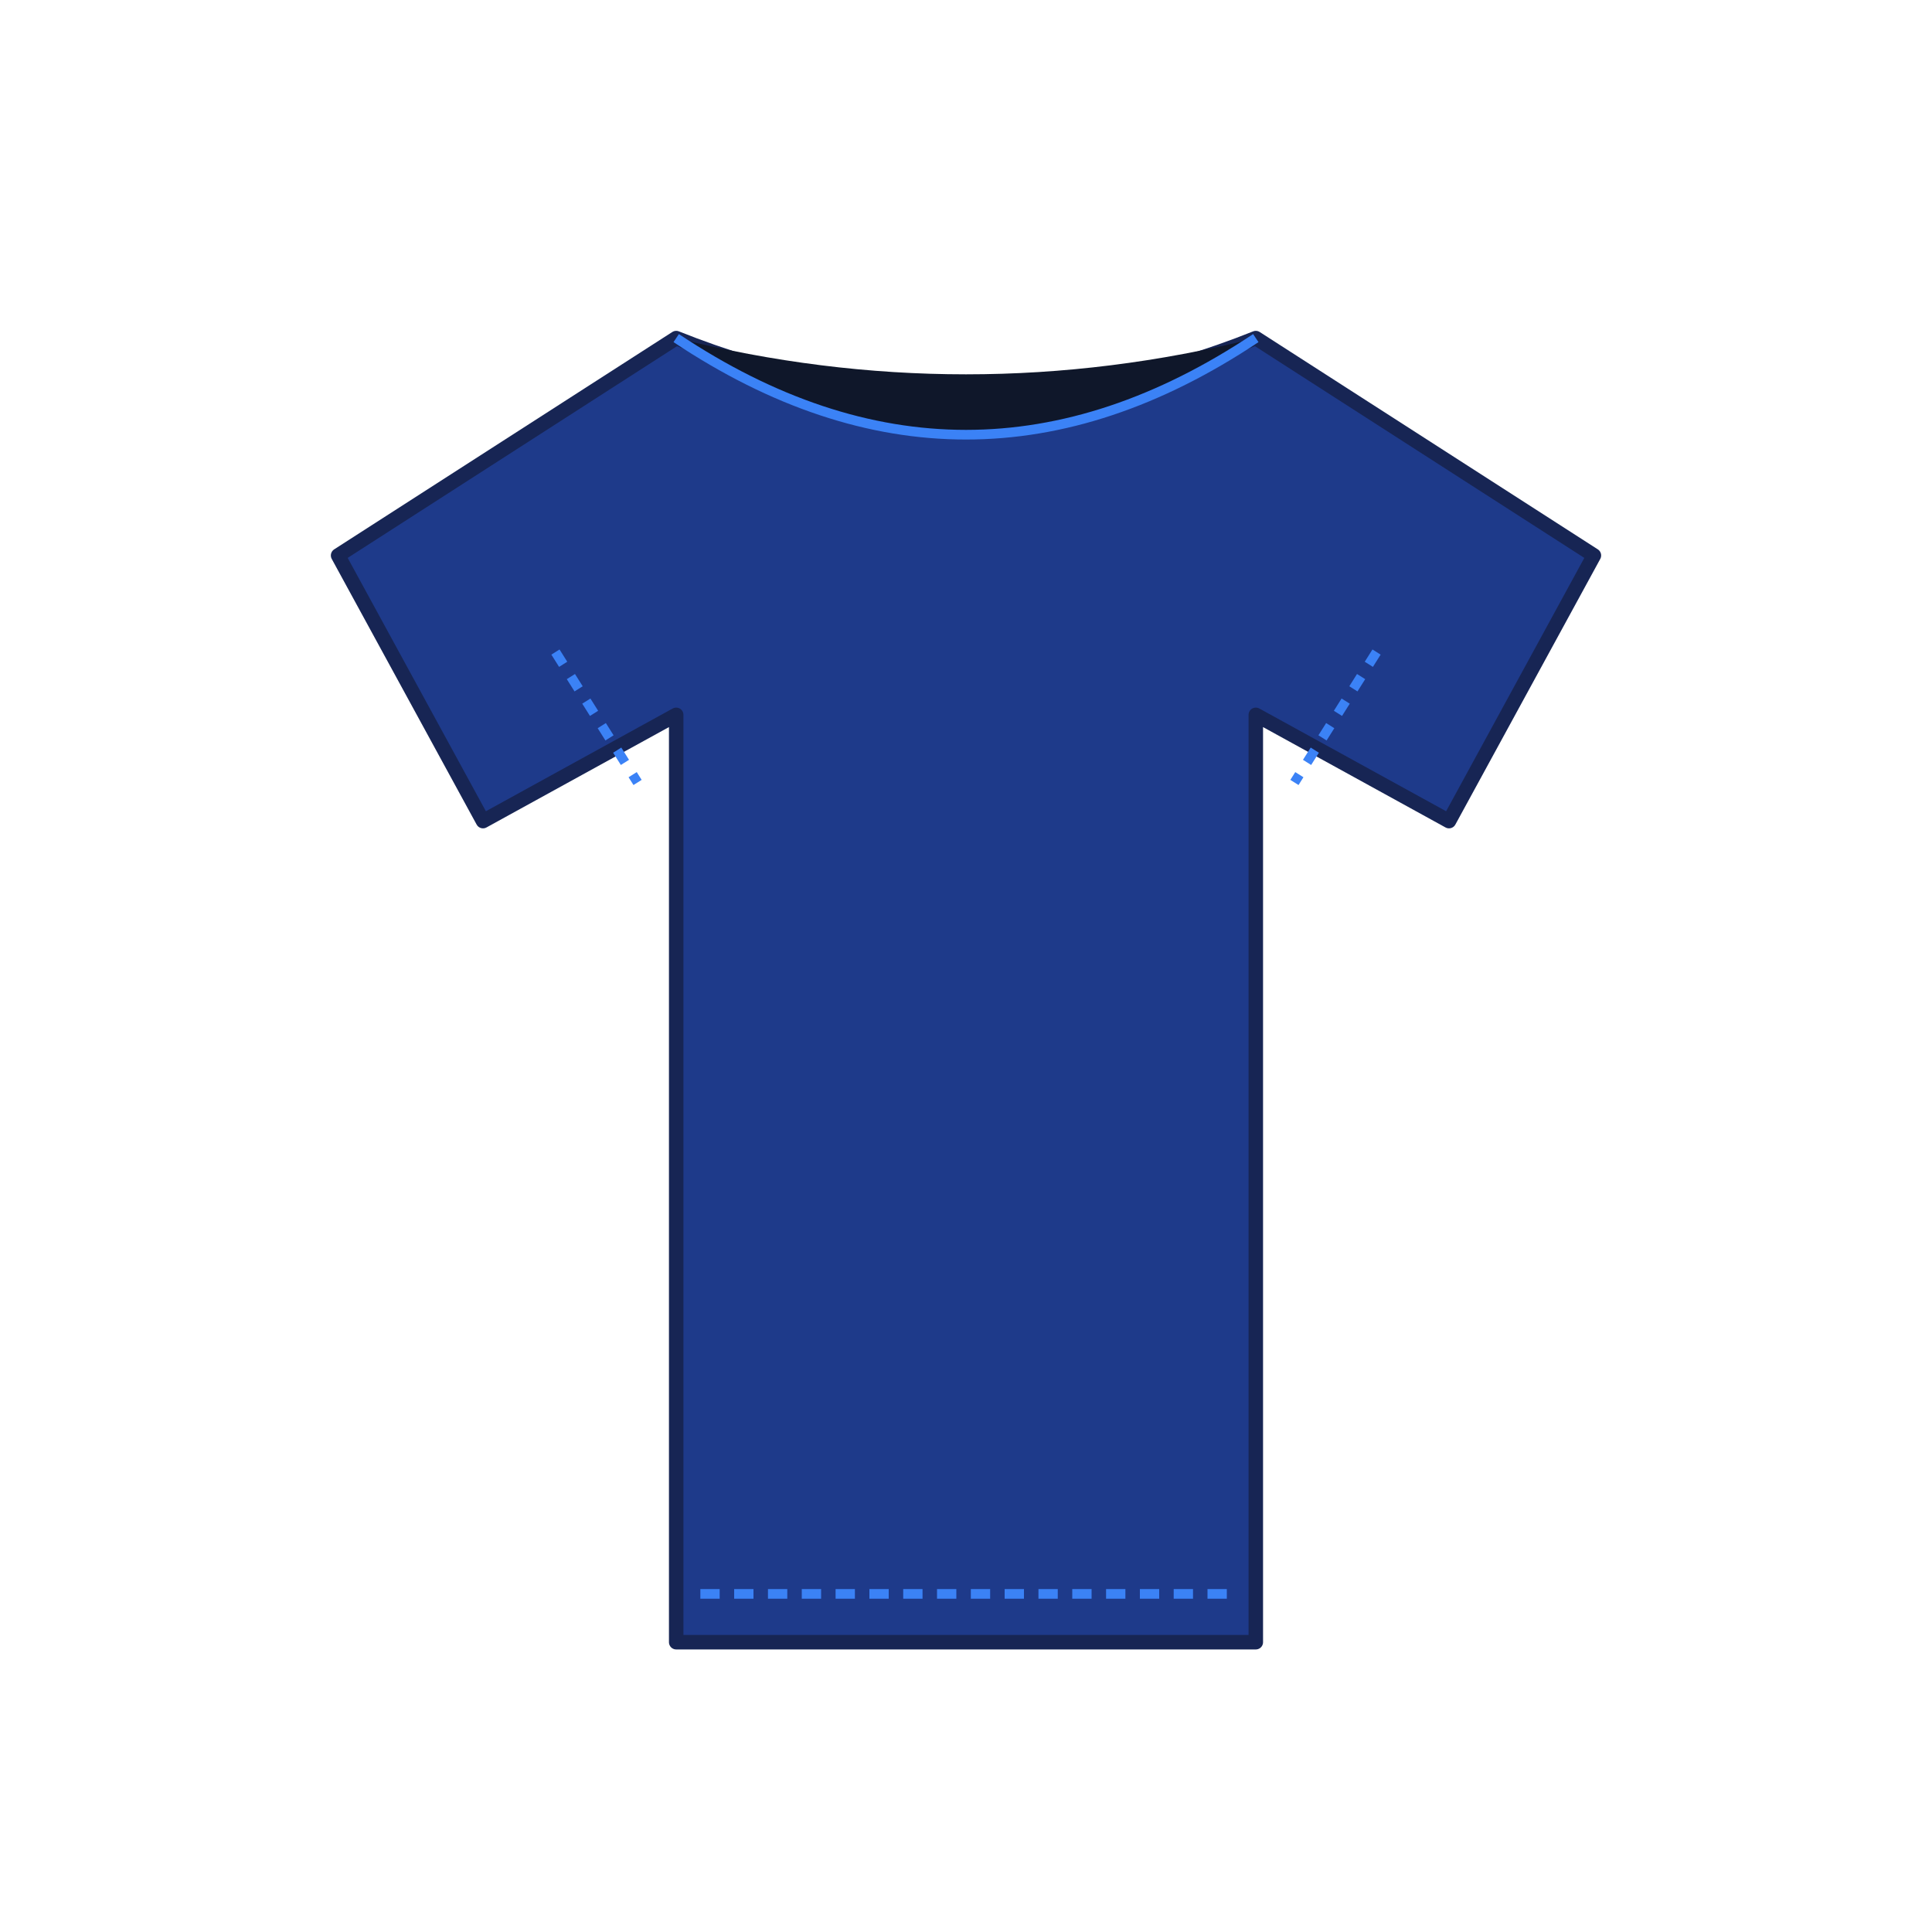
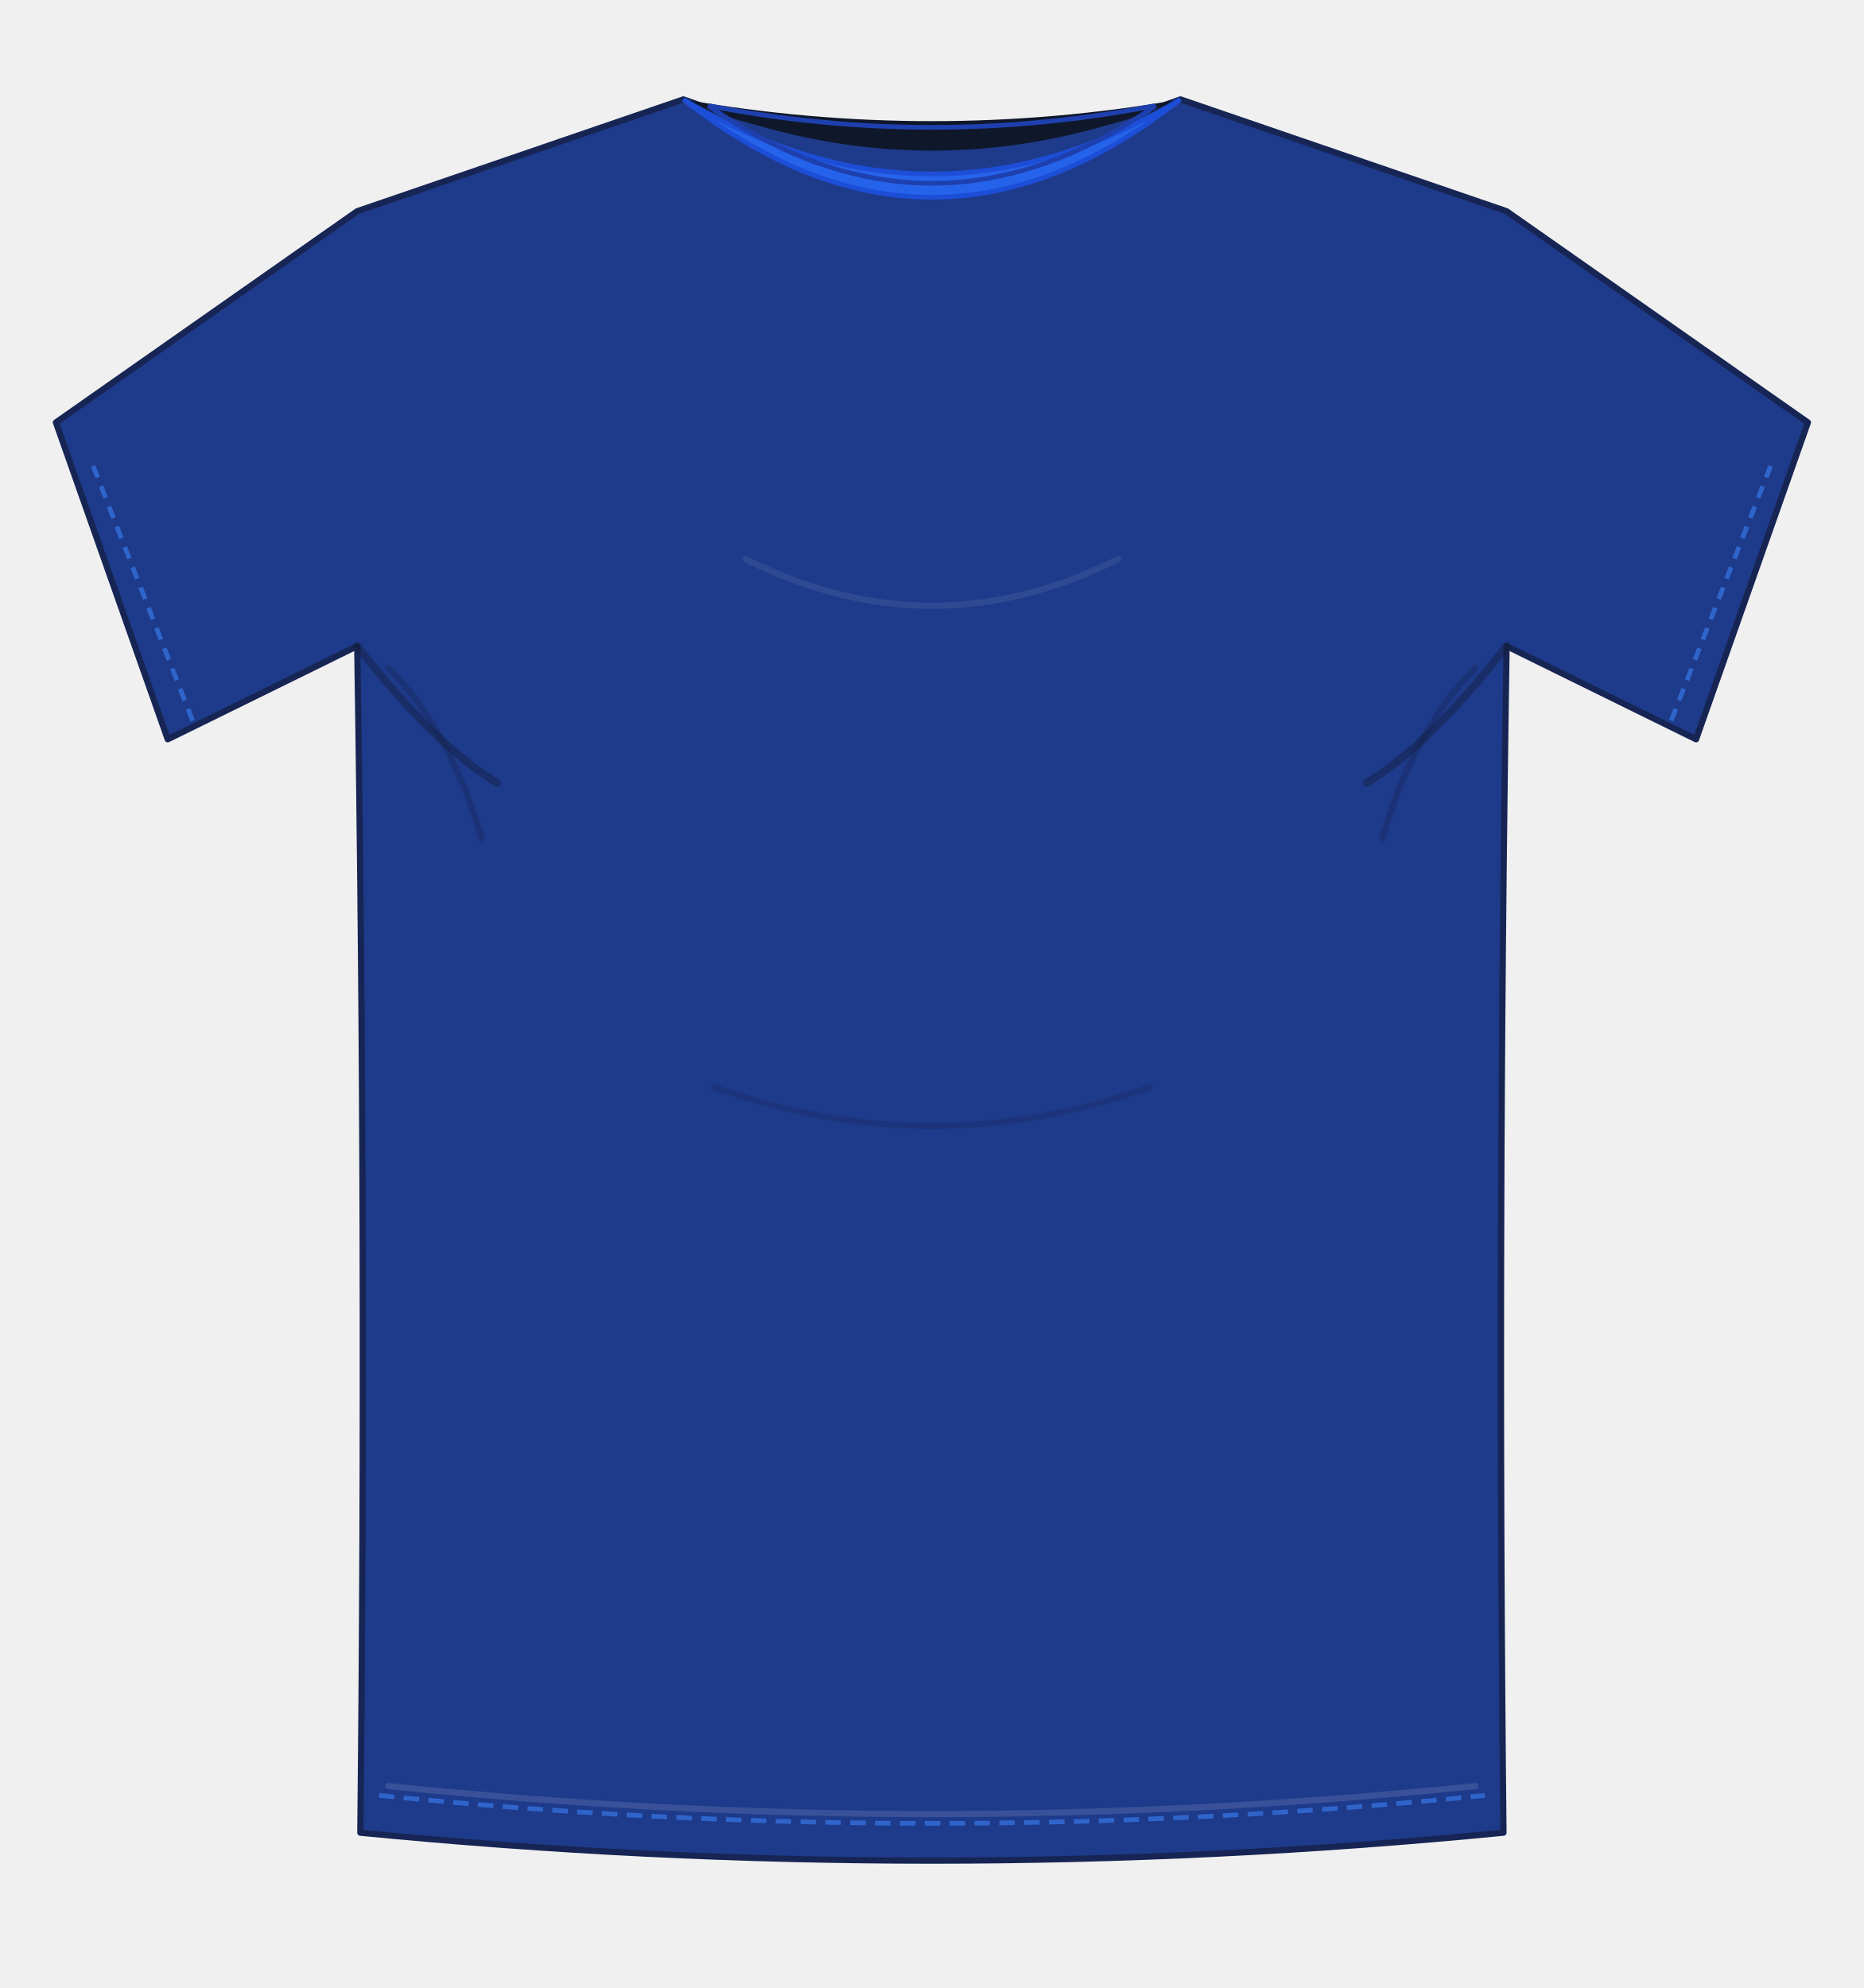
- <svg xmlns="http://www.w3.org/2000/svg" viewBox="0 0 400 400" width="400" height="400">
-   <rect width="400" height="400" fill="#ffffff" />
-   <path d="M 140 70             Q 170 82 200 82             Q 230 82 260 70             L 330 115             L 300 170             L 260 148             L 260 340             L 140 340             L 140 148             L 100 170             L 70 115 Z" fill="#1e3a8a" stroke="#172554" stroke-width="3" stroke-linejoin="round" />
-   <path d="M 140 70 Q 200 110 260 70 Q 200 85 140 70 Z" fill="#0f172a" />
-   <path d="M 140 70 Q 200 110 260 70" fill="none" stroke="#3b82f6" stroke-width="2" />
-   <line x1="285" y1="135" x2="268" y2="162" stroke="#3b82f6" stroke-width="2" stroke-dasharray="3 3" />
-   <line x1="115" y1="135" x2="132" y2="162" stroke="#3b82f6" stroke-width="2" stroke-dasharray="3 3" />
-   <line x1="145" y1="330" x2="255" y2="330" stroke="#3b82f6" stroke-width="2" stroke-dasharray="4 3" />
+ <svg xmlns="http://www.w3.org/2000/svg" viewBox="0 0 600 640" width="600" height="640">
+   <path d="M 220 32        Q 258 46 300 46        Q 342 46 380 32        L 485 68        L 582 136        L 546 238        L 485 208        Q 482 400 484 590        Q 300 608 116 590        Q 118 400 115 208        L 54 238        L 18 136        L 115 68        Z" fill="#1e3a8a" stroke="#172554" stroke-width="2" stroke-linejoin="round" />
+   <path d="M 115 208 Q 140 240 160 252" fill="none" stroke="rgba(15, 23, 42, 0.35)" stroke-width="2.5" stroke-linecap="round" />
+   <path d="M 125 215 Q 145 235 155 270" fill="none" stroke="rgba(15, 23, 42, 0.2)" stroke-width="2" stroke-linecap="round" />
+   <path d="M 485 208 Q 460 240 440 252" fill="none" stroke="rgba(15, 23, 42, 0.35)" stroke-width="2.5" stroke-linecap="round" />
+   <path d="M 475 215 Q 455 235 445 270" fill="none" stroke="rgba(15, 23, 42, 0.2)" stroke-width="2" stroke-linecap="round" />
+   <path d="M 240 180 Q 300 210 360 180" fill="none" stroke="rgba(255, 255, 255, 0.08)" stroke-width="2" stroke-linecap="round" />
+   <path d="M 230 350 Q 300 375 370 350" fill="none" stroke="rgba(15, 23, 42, 0.15)" stroke-width="2" stroke-linecap="round" />
+   <path d="M 125 575 Q 300 593 475 575" fill="none" stroke="rgba(255, 255, 255, 0.12)" stroke-width="2" stroke-linecap="round" />
+   <path d="M 220 32        Q 300 65 380 32        Q 300 46 220 32 Z" fill="#0f172a" />
+   <path d="M 220 32        Q 300 95 380 32        Q 300 80 220 32 Z" fill="#2563eb" stroke="#1d4ed8" stroke-width="1.5" />
+   <path d="M 228 34        Q 300 84 372 34        Q 300 48 228 34 Z" fill="none" stroke="#1e40af" stroke-width="1.5" />
+   <line x1="570" y1="150" x2="538" y2="232" stroke="#3b82f6" stroke-width="1.5" stroke-dasharray="4 3" opacity="0.6" />
+   <line x1="30" y1="150" x2="62" y2="232" stroke="#3b82f6" stroke-width="1.5" stroke-dasharray="4 3" opacity="0.6" />
+   <path d="M 122 578 Q 300 596 478 578" fill="none" stroke="#3b82f6" stroke-width="1.5" stroke-dasharray="5 3" opacity="0.6" />
</svg>
